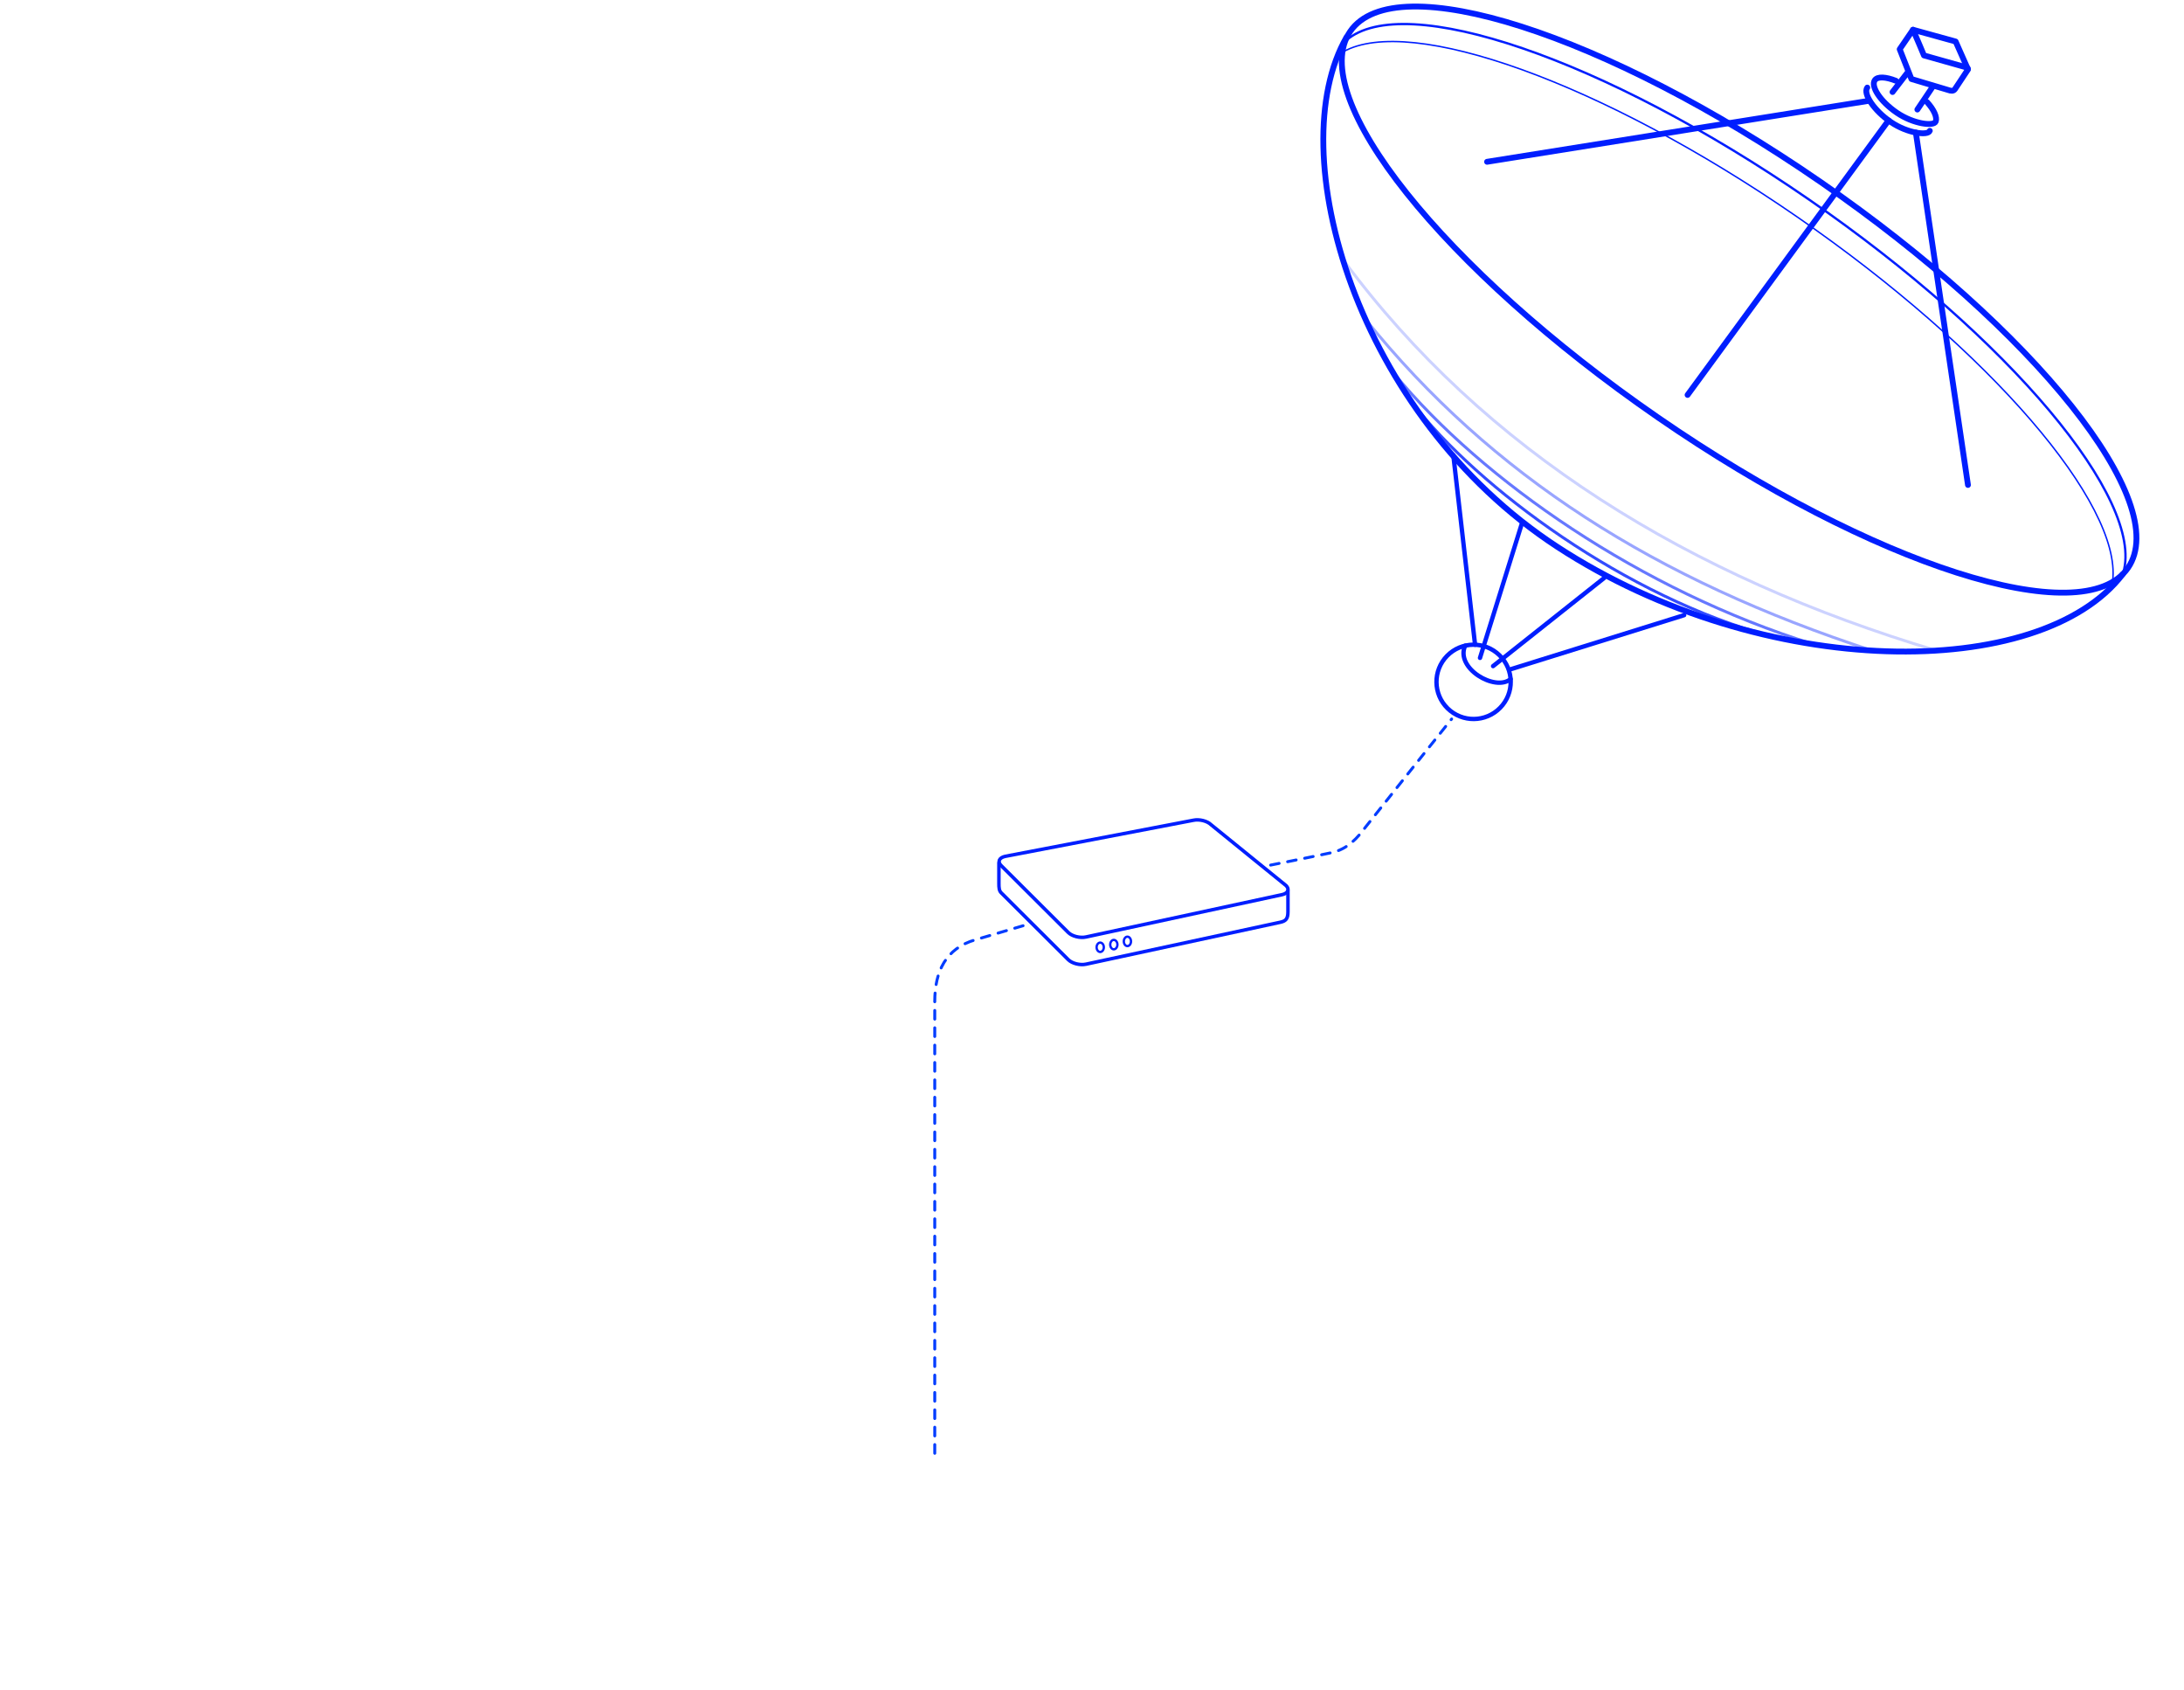
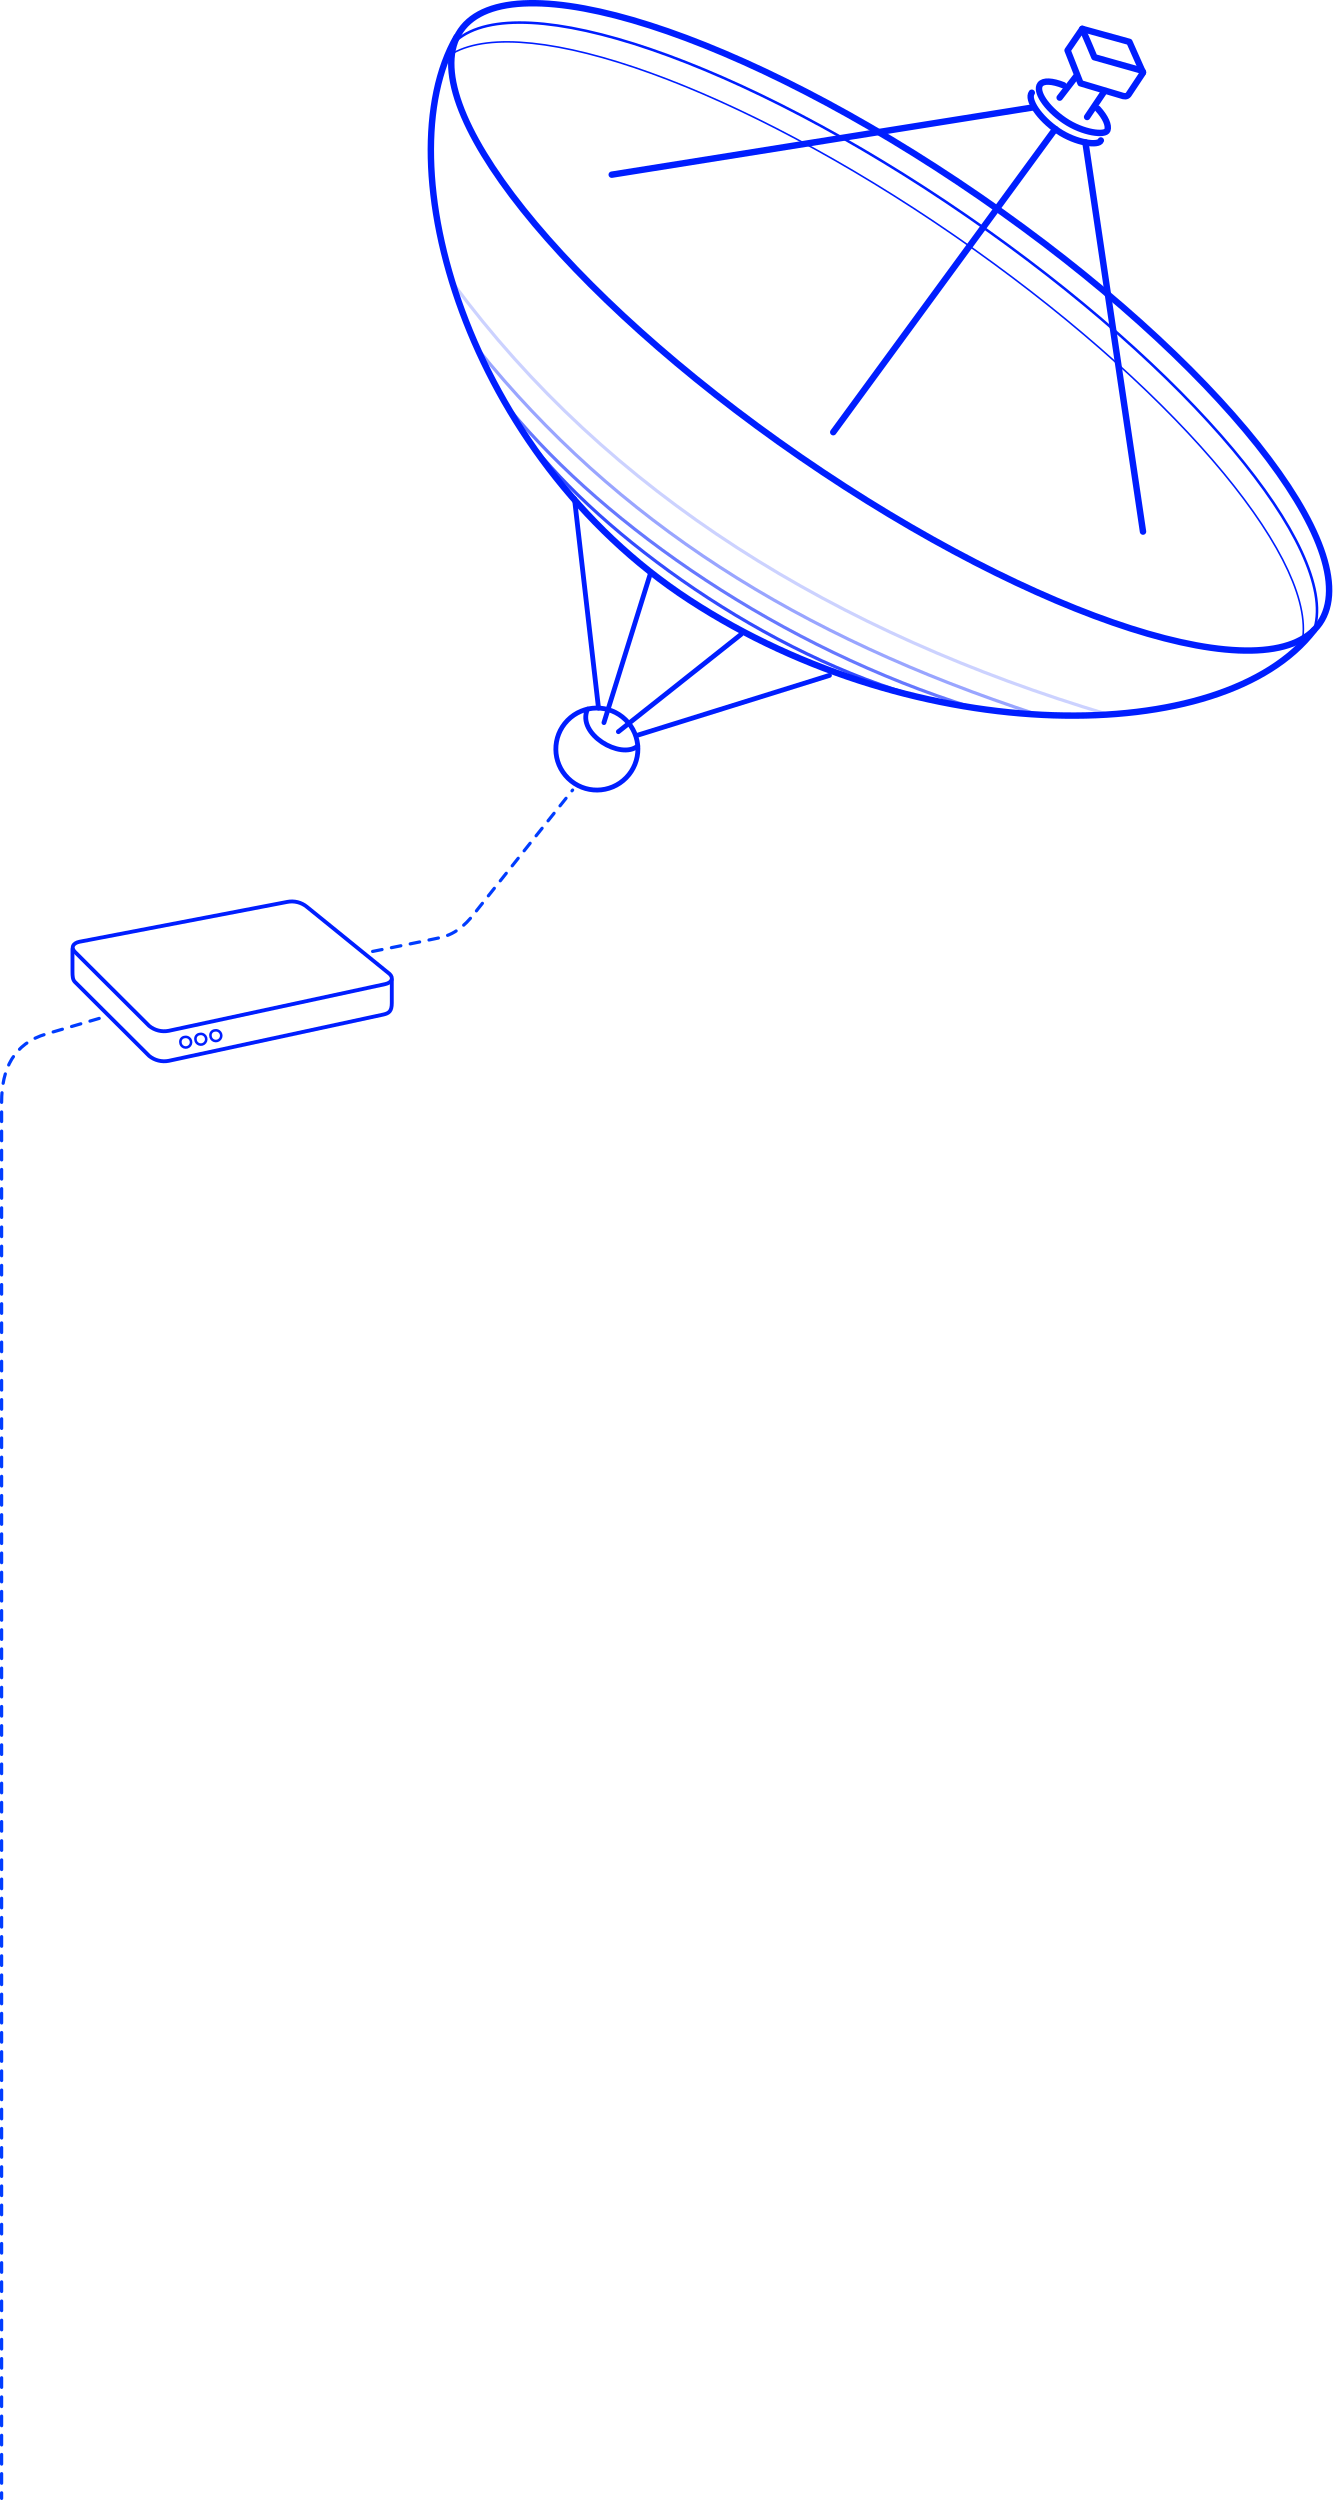
- <svg xmlns="http://www.w3.org/2000/svg" width="750" height="580" viewBox="0 0 750 580">
-   <path fill="none" stroke="#001EFF" stroke-width="2" stroke-linecap="round" stroke-linejoin="round" stroke-miterlimit="10" d="M463.692 10.752c15.405-22.336 87.682.793 161.432 51.662 73.75 50.87 121.046 110.213 105.64 132.55-15.406 22.335-87.683-.794-161.432-51.663-73.75-50.866-121.047-110.21-105.64-132.548z" />
-   <path class="dashed-line" fill="none" stroke="#003CFF" stroke-linecap="round" stroke-linejoin="round" stroke-dasharray="2.981,2.981" d="M351.33 317.82c-1.85.52-7.768 2.305-16.42 4.827-10.138 2.957-13.91 10.876-13.91 21.228v156.98M436.333 297s13.93-2.76 20.594-4.204c6-1.167 9.394-5.374 12.026-8.866 4.312-5.517 29.545-37.09 29.545-37.09" />
-   <path fill="none" stroke="#001EFF" stroke-width="1.5" stroke-linecap="round" stroke-linejoin="round" stroke-miterlimit="10" d="M512.734 228.685l38.142-30.25m-28.202-18.876l-14.433 46.304M518.876 229.732l59.47-18.54m-79.265-54.944l7.47 65.104" />
-   <path fill="none" stroke="#001EFF" stroke-width="2" stroke-linecap="round" stroke-linejoin="round" stroke-miterlimit="10" d="M728.984 197.114c-28.16 36.868-123.334 36.88-194.2-9.382-69.108-45.113-95.007-135.545-72.354-175.01" />
-   <path fill="none" stroke="#001EFF" stroke-width="1.5" stroke-linecap="round" stroke-linejoin="round" stroke-miterlimit="10" d="M514.956 224.976c-5.034-4.928-13.1-4.838-18.028.197-4.914 5.033-4.834 13.117.197 18.03 5.035 4.93 13.1 4.837 18.028-.196 4.932-5.02 4.837-13.102-.197-18.03z" />
-   <g fill="none" stroke="#001EFF" stroke-linecap="round" stroke-linejoin="round" stroke-miterlimit="10">
-     <path stroke-width=".8" d="M382.49 322.68c.672 0 1.24.716 1.24 1.614 0 .9-.568 1.618-1.24 1.618s-1.23-.72-1.23-1.618c.002-.898.554-1.614 1.23-1.614zM377.82 323.607c.673 0 1.24.716 1.24 1.614 0 .884-.566 1.603-1.24 1.603-.676 0-1.242-.72-1.242-1.602 0-.897.568-1.613 1.242-1.613zM387.158 321.57c.672 0 1.237.722 1.237 1.618 0 .898-.565 1.616-1.237 1.616-.674 0-1.23-.718-1.23-1.616.002-.897.556-1.618 1.23-1.618z" />
-     <path stroke-width="1.2" d="M345.188 293.995l64.605-12.388c2.067-.45 4.79.238 6.092 1.525l25.748 20.888c1.3 1.285.675 2.693-1.405 3.142l-67.27 14.513c-2.067.45-4.79-.24-6.092-1.524l-23.086-23.013c-1.3-1.283-.673-2.694 1.408-3.142z" />
-     <path stroke-width="1.2" d="M442.293 305.832v7.21c0 2.552-.887 3.177-2.57 3.566l-66.764 14.404c-2.07.45-4.793-.242-6.094-1.526L343.78 306.47c-.677-.69-.748-1.73-.748-3.174 0-2.186.003-4.266.003-7.06" />
+ <svg xmlns="http://www.w3.org/2000/svg" viewBox="0 0 414.173 777.152">
+   <path d="M143.192 9.514c15.4-22.336 87.682.793 161.432 51.662s121.046 110.213 105.64 132.55-87.683-.794-161.432-51.663S127.785 31.85 143.192 9.513z" fill="none" stroke="#001eff" stroke-linecap="round" stroke-linejoin="round" stroke-width="2" />
+   <path class="dashed-line" d="M30.83 316.582c-1.85.52-7.768 2.3-16.42 4.827C4.273 324.365.5 332.284.5 342.636v434.015M115.833 295.762s13.93-2.76 20.594-4.2c6-1.167 9.394-5.374 12.026-8.866C152.765 277.176 178 245.6 178 245.6" fill="none" stroke="#003cff" stroke-linecap="round" stroke-linejoin="round" stroke-dasharray="2.981 2.981" />
+   <path d="M192.234 227.447l38.142-30.25m-28.2-18.876l-14.433 46.306M198.376 228.494l59.47-18.54M178.58 155.01l7.47 65.1" fill="none" stroke="#001eff" stroke-linecap="round" stroke-linejoin="round" stroke-width="1.5" />
+   <path d="M408.484 195.876c-28.16 36.868-123.334 36.88-194.2-9.382-69.108-45.113-95.007-135.545-72.354-175.01" fill="none" stroke="#001eff" stroke-linecap="round" stroke-linejoin="round" stroke-width="2" />
+   <path d="M194.456 223.738a12.75 12.75 0 1 0 .2 18.03 12.743 12.743 0 0 0-.2-18.03z" fill="none" stroke="#001eff" stroke-linecap="round" stroke-linejoin="round" stroke-width="1.5" />
+   <g fill="none" stroke="#001eff" stroke-linecap="round" stroke-linejoin="round">
+     <path d="M61.99 321.442a1.677 1.677 0 1 1-1.23 1.614 1.47 1.47 0 0 1 1.23-1.614zM57.32 322.37a1.662 1.662 0 1 1-1.242 1.613 1.47 1.47 0 0 1 1.242-1.614zM66.658 320.332a1.678 1.678 0 1 1-1.23 1.618 1.473 1.473 0 0 1 1.23-1.618z" stroke-width=".8" />
+     <path d="M24.688 292.757l64.605-12.388a7.364 7.364 0 0 1 6.092 1.524l25.748 20.888c1.3 1.285.675 2.693-1.4 3.142L52.46 320.437a7.375 7.375 0 0 1-6.094-1.524L23.28 295.9c-1.3-1.284-.673-2.7 1.408-3.143z" stroke-width="1.2" />
+     <path d="M121.793 304.594v7.21c0 2.552-.887 3.177-2.57 3.566l-66.764 14.4a7.383 7.383 0 0 1-6.094-1.526l-23.086-23.01c-.677-.69-.748-1.732-.748-3.176v-7.06" stroke-width="1.2" />
  </g>
-   <g fill="none" stroke="#001EFF" stroke-width="2" stroke-linecap="round" stroke-linejoin="round" stroke-miterlimit="10">
-     <path d="M579.524 135.584l69.02-94.244M510.667 55.543L641.8 34.605m16.114 10.907l17.898 120.977M661.74 35.033c2.438 2.672 3.523 5.207 3.014 6.67-.588 1.725-7.597.936-13.375-3.006-5.762-3.928-9.086-9.127-7.513-11.226.952-1.257 3.74-1.107 7.195.26" />
-     <path d="M662.706 44.906c-.588 1.724-7.6.92-13.374-3.004-5.762-3.93-9.648-9.74-8.092-11.837M649.91 31.59l5.25-6.813m8.623 4.877l-5.346 7.95M652.367 16.896l4.57-6.685c.71 1.515 3.765 8.82 3.765 8.82l13.728 3.867c1.056.337 1.73.52 1.203 1.233l-4.312 6.5c-.52.714-1.362.613-2.374.244L656.4 27.126l-4.033-10.23z" />
+   <g fill="none" stroke="#001eff" stroke-linecap="round" stroke-linejoin="round" stroke-width="2">
+     <path d="M259.024 134.346l69.02-94.246M190.167 54.3L321.3 33.367m16.115 10.907l17.9 120.977M341.24 33.795c2.438 2.672 3.523 5.207 3.014 6.67-.588 1.725-7.6.936-13.375-3.006-5.762-3.93-9.086-9.128-7.513-11.227.952-1.258 3.74-1.108 7.2.26" />
+     <path d="M342.206 43.668c-.588 1.724-7.6.92-13.374-3s-9.648-9.74-8.092-11.837M329.41 30.35l5.25-6.81m8.623 4.876l-5.346 7.95M331.867 15.658l4.57-6.685c.71 1.514 3.765 8.818 3.765 8.818l13.728 3.87c1.056.336 1.73.52 1.2 1.232l-4.312 6.5c-.52.715-1.363.614-2.375.245l-12.543-3.75z" />
  </g>
-   <path fill="none" stroke="#001EFF" stroke-width="2" stroke-linecap="round" stroke-linejoin="round" stroke-miterlimit="10" d="M656.938 10.21l14.646 4.045 4.22 9.512" />
-   <path opacity=".8" fill="none" stroke="#001EFF" stroke-linecap="round" stroke-linejoin="round" stroke-miterlimit="10" d="M484.688 137.92c22.854 29.805 74.18 67.307 123.54 80.525" />
-   <path opacity=".6" fill="none" stroke="#001EFF" stroke-linecap="round" stroke-linejoin="round" stroke-miterlimit="10" d="M479.178 128.803c29.78 35.98 84.2 73.975 143.82 92.442" />
-   <path opacity=".4" fill="none" stroke="#001EFF" stroke-linecap="round" stroke-linejoin="round" stroke-miterlimit="10" d="M468.905 109.603c43.346 53.8 99.72 89.483 174.053 113.77" />
-   <path opacity=".2" fill="none" stroke="#001EFF" stroke-linecap="round" stroke-linejoin="round" stroke-miterlimit="10" d="M461.102 88.987c48.738 66.07 119.3 109.08 203.85 134.367" />
-   <path fill="none" stroke="#001EFF" stroke-width="1.5" stroke-linecap="round" stroke-linejoin="round" stroke-miterlimit="10" d="M503.14 221.677c-3.5 7.766 10.376 15.855 15.612 11.463" />
-   <path fill="none" stroke="#001EFF" stroke-width=".8" stroke-linecap="round" stroke-linejoin="round" stroke-miterlimit="10" d="M462.337 13.83c19.792-17.084 88.62 6.208 158.78 54.603 69.136 47.69 115.28 103.04 108.05 128.15" />
-   <path fill="none" stroke="#001EFF" stroke-width=".5" stroke-linecap="round" stroke-linejoin="round" stroke-miterlimit="10" d="M461.297 17.77c23.02-12.88 88.812 10.442 155.82 56.663C683.59 120.287 728.57 173.025 725.51 199.34" />
+   <path d="M336.438 8.973l14.646 4.044 4.22 9.512" fill="none" stroke="#001eff" stroke-linecap="round" stroke-linejoin="round" stroke-width="2" />
+   <path d="M164.188 136.683c22.854 29.8 74.18 67.306 123.54 80.524" fill="none" stroke="#001eff" stroke-linecap="round" stroke-linejoin="round" opacity=".8" style="isolation:isolate" />
+   <path d="M158.678 127.565c29.78 35.98 84.2 73.975 143.82 92.442" fill="none" stroke="#001eff" stroke-linecap="round" stroke-linejoin="round" opacity=".6" style="isolation:isolate" />
+   <path d="M148.4 108.365c43.346 53.8 99.72 89.483 174.053 113.77" fill="none" stroke="#001eff" stroke-linecap="round" stroke-linejoin="round" opacity=".4" style="isolation:isolate" />
+   <path d="M140.6 87.75c48.738 66.07 119.3 109.08 203.85 134.366" fill="none" stroke="#001eff" stroke-linecap="round" stroke-linejoin="round" opacity=".2" style="isolation:isolate" />
+   <path d="M182.64 220.44c-3.5 7.765 10.376 15.854 15.612 11.462" fill="none" stroke="#001eff" stroke-linecap="round" stroke-linejoin="round" stroke-width="1.5" />
+   <path d="M141.837 12.592c19.792-17.084 88.62 6.208 158.78 54.6 69.136 47.69 115.28 103.04 108.05 128.15" fill="none" stroke="#001eff" stroke-linecap="round" stroke-linejoin="round" stroke-width=".8" />
+   <path d="M140.8 16.533c23.02-12.882 88.812 10.44 155.82 56.662 66.473 45.854 111.454 98.592 108.4 124.906" fill="none" stroke="#001eff" stroke-linecap="round" stroke-linejoin="round" stroke-width=".5" />
</svg>
